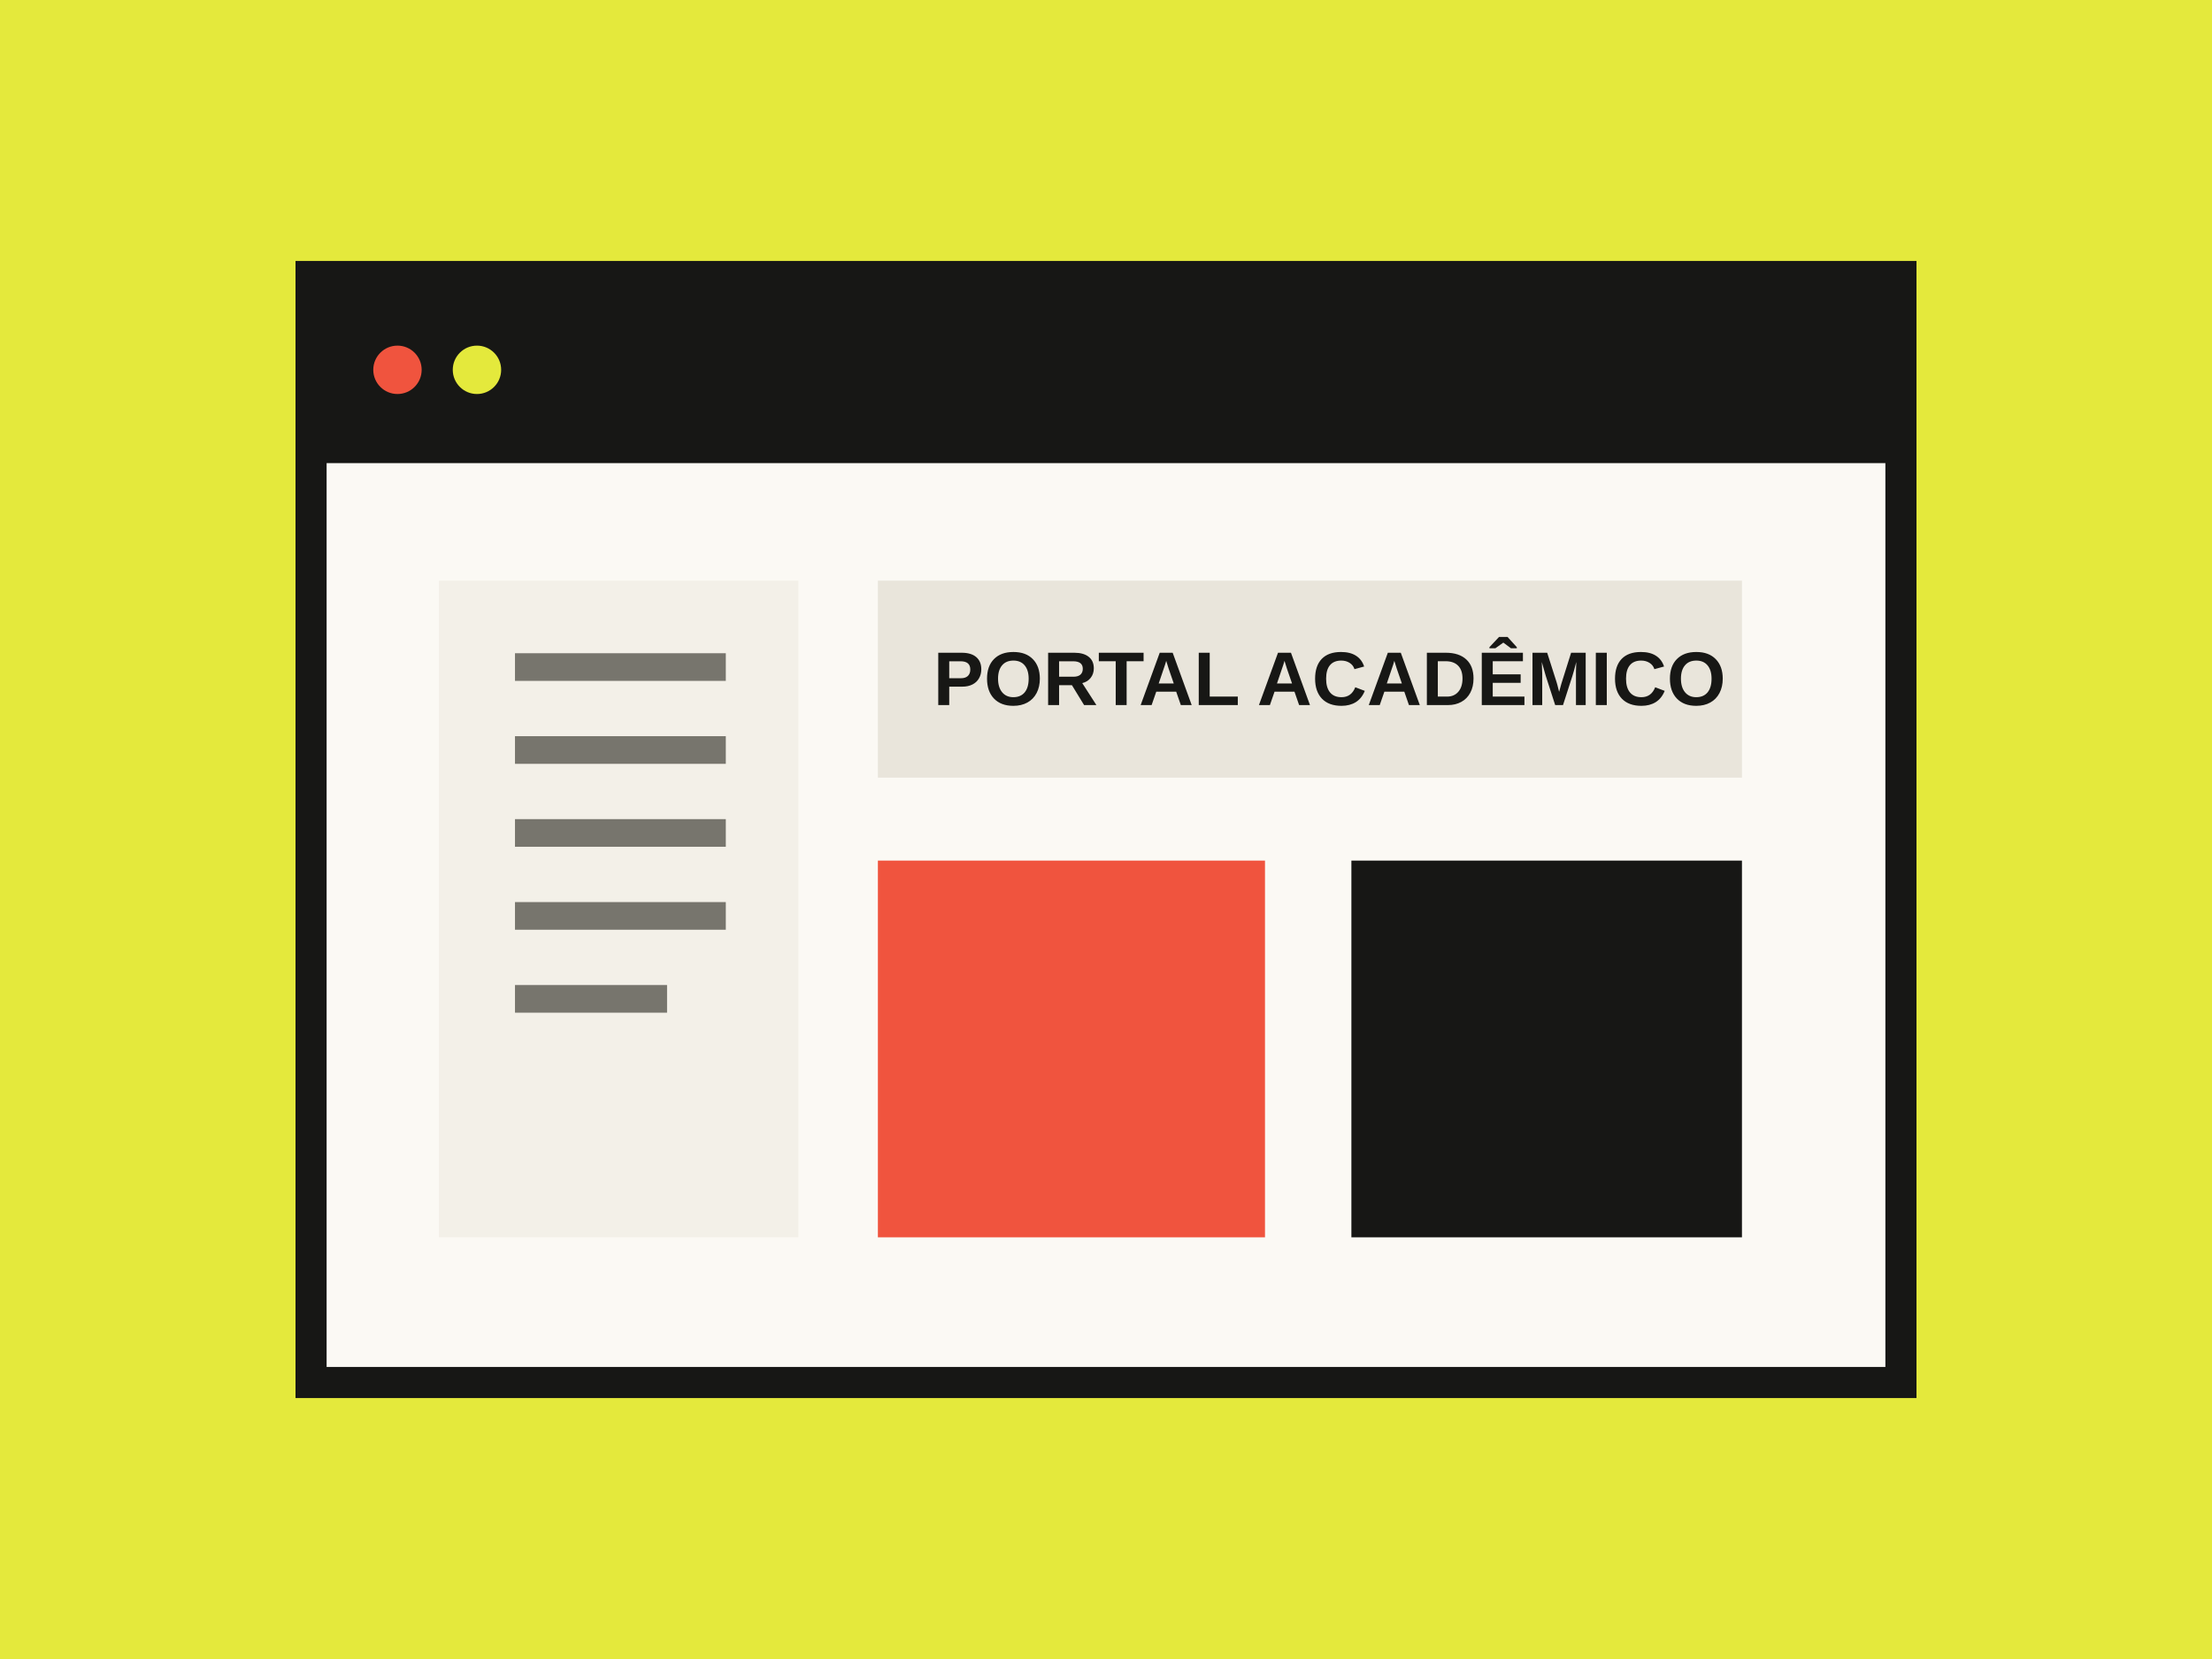
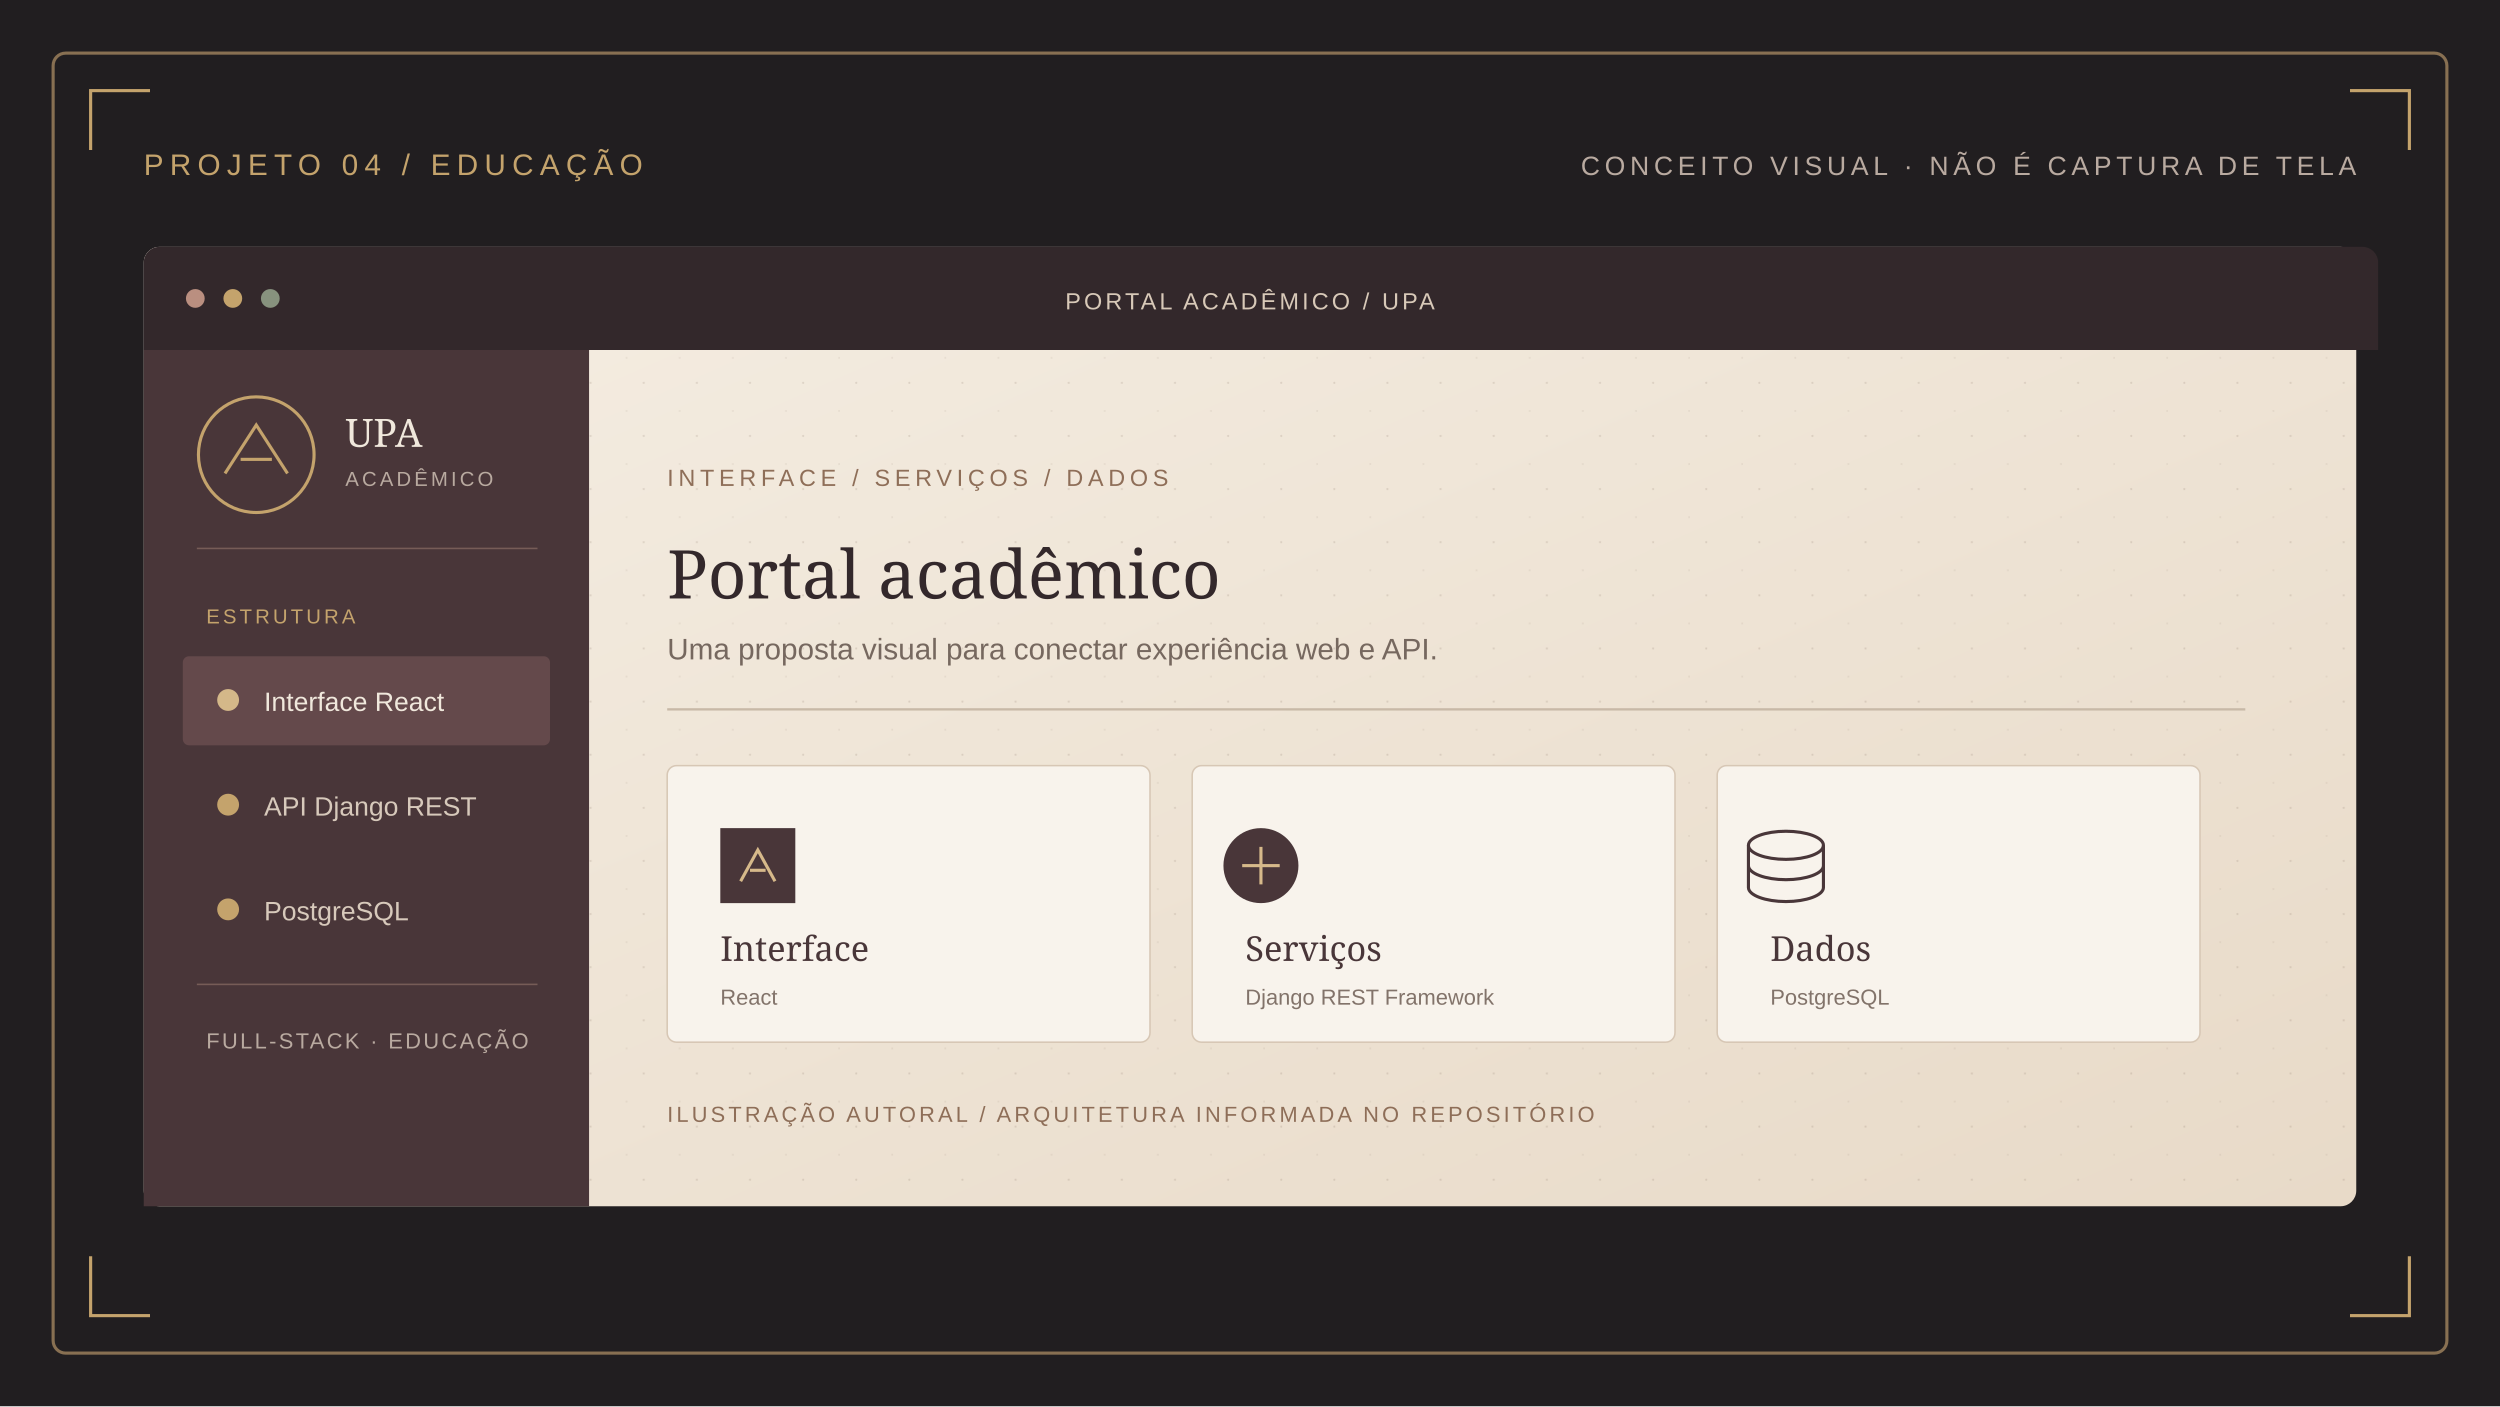
- <svg xmlns="http://www.w3.org/2000/svg" viewBox="0 0 640 480">
-   <rect width="640" height="480" fill="#e4e93c" />
-   <rect x="90" y="80" width="460" height="320" fill="#fbf9f4" stroke="#171715" stroke-width="9" />
-   <rect x="90" y="80" width="460" height="54" fill="#171715" />
-   <circle cx="115" cy="107" r="7" fill="#f0543e" />
-   <circle cx="138" cy="107" r="7" fill="#e4e93c" />
-   <rect x="127" y="168" width="104" height="190" fill="#f3f0e8" />
-   <rect x="254" y="168" width="250" height="57" fill="#e9e5db" />
-   <rect x="254" y="249" width="112" height="109" fill="#f0543e" />
-   <rect x="391" y="249" width="113" height="109" fill="#171715" />
-   <path d="M149 193h61M149 217h61M149 241h61M149 265h61M149 289h44" stroke="#77756d" stroke-width="8" />
-   <text x="270" y="204" font-family="Arial,sans-serif" font-size="22" font-weight="700" fill="#171715">PORTAL ACADÊMICO</text>
+ <svg xmlns="http://www.w3.org/2000/svg" width="1600" height="900" viewBox="0 0 1600 900" role="img" aria-labelledby="title desc">
+   <defs>
+     <linearGradient id="paper" x1="0" y1="0" x2="1" y2="1">
+       <stop stop-color="#f5eee3" />
+       <stop offset="1" stop-color="#e8dac8" />
+     </linearGradient>
+     <pattern id="grain" width="34" height="34" patternUnits="userSpaceOnUse">
+       <circle cx="4" cy="7" r=".7" fill="#816d5e" opacity=".18" />
+       <circle cx="27" cy="25" r=".6" fill="#816d5e" opacity=".12" />
+     </pattern>
+   </defs>
+   <rect width="1600" height="900" fill="#211e20" />
+   <rect x="34" y="34" width="1532" height="832" rx="8" fill="none" stroke="#887052" stroke-width="2" />
+   <path d="M58 96V58h38M1504 58h38v38M58 804v38h38M1504 842h38v-38" fill="none" stroke="#c4a36c" stroke-width="2" />
+   <text x="92" y="112" fill="#c4a36c" font-family="Arial,sans-serif" font-size="19" letter-spacing="4">PROJETO 04  /  EDUCAÇÃO</text>
+   <text x="1508" y="112" text-anchor="end" fill="#b9aaa0" font-family="Arial,sans-serif" font-size="17" letter-spacing="3">CONCEITO VISUAL · NÃO É CAPTURA DE TELA</text>
+   <rect x="92" y="158" width="1416" height="614" rx="10" fill="url(#paper)" />
+   <rect x="92" y="158" width="1416" height="614" rx="10" fill="url(#grain)" />
+   <path d="M92 168a10 10 0 0 1 10-10h1410a10 10 0 0 1 10 10v56H92z" fill="#33282b" />
+   <circle cx="125" cy="191" r="6" fill="#ba8f80" />
+   <circle cx="149" cy="191" r="6" fill="#c4a36c" />
+   <circle cx="173" cy="191" r="6" fill="#87927e" />
+   <text x="800" y="198" text-anchor="middle" fill="#d8c9b8" font-family="Arial,sans-serif" font-size="15" letter-spacing="2">PORTAL ACADÊMICO  /  UPA</text>
+   <rect x="92" y="224" width="285" height="548" fill="#493639" />
+   <circle cx="164" cy="291" r="37" fill="none" stroke="#c4a36c" stroke-width="2" />
+   <path d="M144 303l20-31 20 31m-30-9h20" fill="none" stroke="#c4a36c" stroke-width="2" />
+   <text x="221" y="286" fill="#f0e8dc" font-family="Georgia,serif" font-size="25">UPA</text>
+   <text x="221" y="311" fill="#b9aaa0" font-family="Arial,sans-serif" font-size="13" letter-spacing="2">ACADÊMICO</text>
+   <path d="M126 351h218" stroke="#765c57" />
+   <text x="132" y="399" fill="#c4a36c" font-family="Arial,sans-serif" font-size="13" letter-spacing="2">ESTRUTURA</text>
+   <rect x="117" y="420" width="235" height="57" rx="4" fill="#64494b" />
+   <circle cx="146" cy="448" r="7" fill="#d4b889" />
+   <text x="169" y="455" fill="#f0e8dc" font-family="Arial,sans-serif" font-size="17">Interface React</text>
+   <circle cx="146" cy="515" r="7" fill="#c4a36c" />
+   <text x="169" y="522" fill="#d7c9bb" font-family="Arial,sans-serif" font-size="17">API Django REST</text>
+   <circle cx="146" cy="582" r="7" fill="#c4a36c" />
+   <text x="169" y="589" fill="#d7c9bb" font-family="Arial,sans-serif" font-size="17">PostgreSQL</text>
+   <path d="M126 630h218" stroke="#765c57" />
+   <text x="132" y="671" fill="#b9aaa0" font-family="Arial,sans-serif" font-size="14" letter-spacing="1.5">FULL-STACK  ·  EDUCAÇÃO</text>
+   <text x="427" y="311" fill="#8e6e58" font-family="Arial,sans-serif" font-size="15" letter-spacing="3">INTERFACE  /  SERVIÇOS  /  DADOS</text>
+   <text x="427" y="383" fill="#33282b" font-family="Georgia,serif" font-size="43">Portal acadêmico</text>
+   <text x="427" y="422" fill="#76685f" font-family="Arial,sans-serif" font-size="19">Uma proposta visual para conectar experiência web e API.</text>
+   <path d="M427 454h1010" stroke="#c8b9a7" stroke-width="1.5" />
+   <rect x="427" y="490" width="309" height="177" rx="6" fill="#f8f3ec" stroke="#d7c7b5" />
+   <path d="M461 530h48v48h-48z" fill="#493639" />
+   <path d="M474 564l11-20 11 20m-16-7h10" fill="none" stroke="#d6b98a" stroke-width="2" />
+   <text x="461" y="615" fill="#493639" font-family="Georgia,serif" font-size="22">Interface</text>
+   <text x="461" y="643" fill="#82736a" font-family="Arial,sans-serif" font-size="14">React</text>
+   <rect x="763" y="490" width="309" height="177" rx="6" fill="#f8f3ec" stroke="#d7c7b5" />
+   <circle cx="807" cy="554" r="24" fill="#493639" />
+   <path d="M795 554h24m-12-12v24" stroke="#d6b98a" stroke-width="2" />
+   <text x="797" y="615" fill="#493639" font-family="Georgia,serif" font-size="22">Serviços</text>
+   <text x="797" y="643" fill="#82736a" font-family="Arial,sans-serif" font-size="14">Django REST Framework</text>
+   <rect x="1099" y="490" width="309" height="177" rx="6" fill="#f8f3ec" stroke="#d7c7b5" />
+   <ellipse cx="1143" cy="541" rx="24" ry="9" fill="none" stroke="#493639" stroke-width="2" />
+   <path d="M1119 541v27c0 5 11 9 24 9s24-4 24-9v-27m-48 13c0 5 11 9 24 9s24-4 24-9" fill="none" stroke="#493639" stroke-width="2" />
+   <text x="1133" y="615" fill="#493639" font-family="Georgia,serif" font-size="22">Dados</text>
+   <text x="1133" y="643" fill="#82736a" font-family="Arial,sans-serif" font-size="14">PostgreSQL</text>
+   <text x="427" y="718" fill="#8e6e58" font-family="Arial,sans-serif" font-size="14" letter-spacing="2">ILUSTRAÇÃO AUTORAL  /  ARQUITETURA INFORMADA NO REPOSITÓRIO</text>
</svg>
